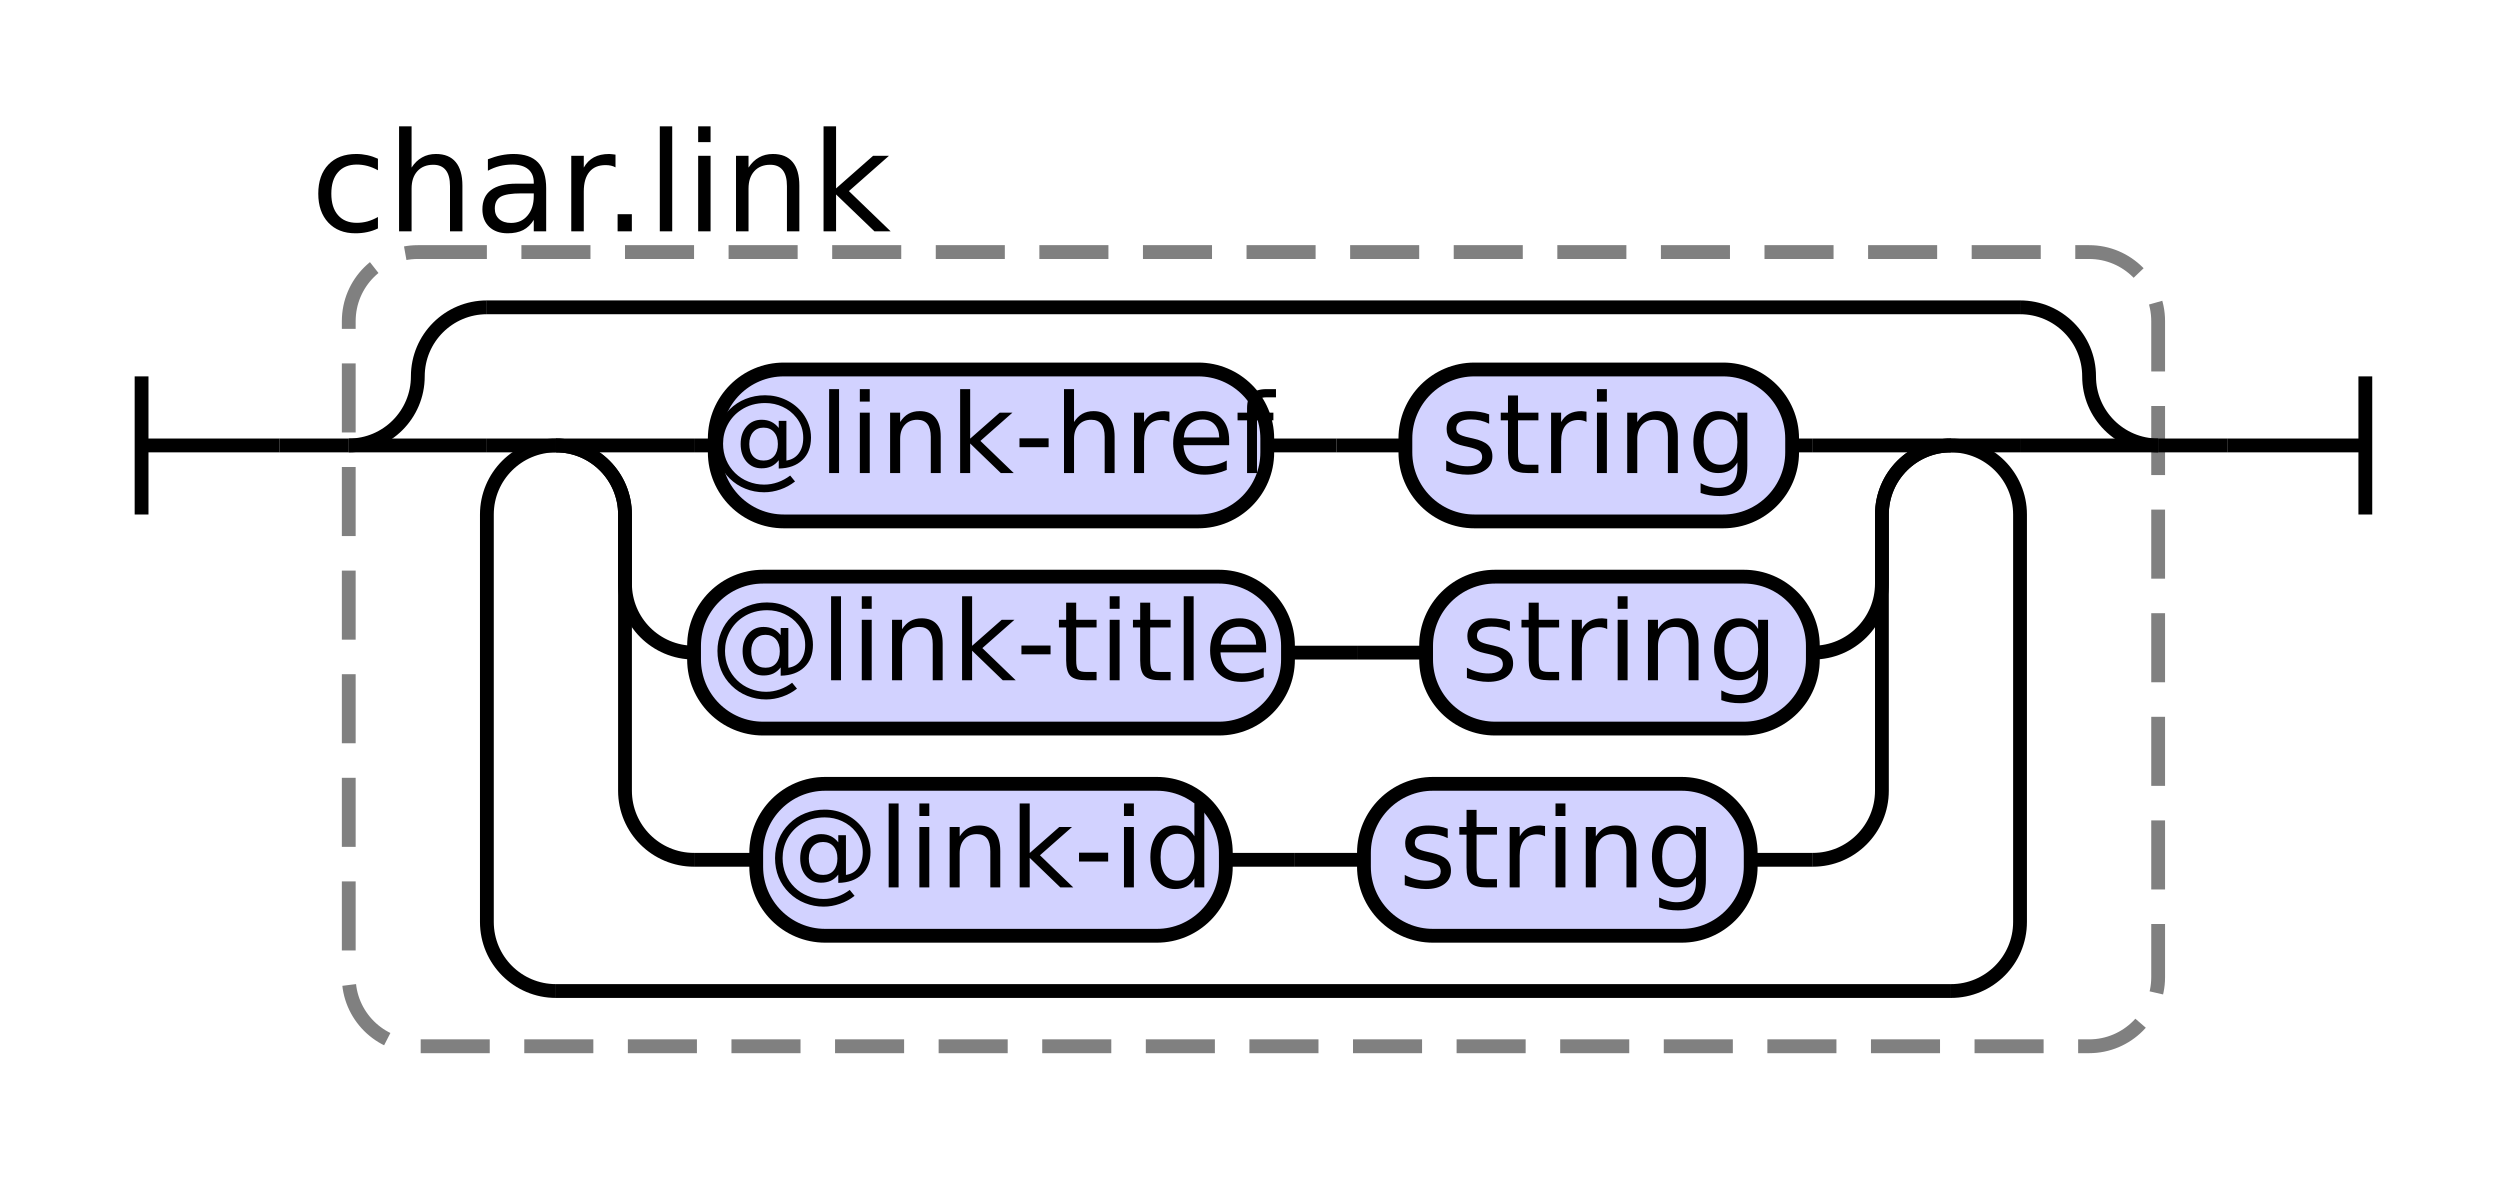
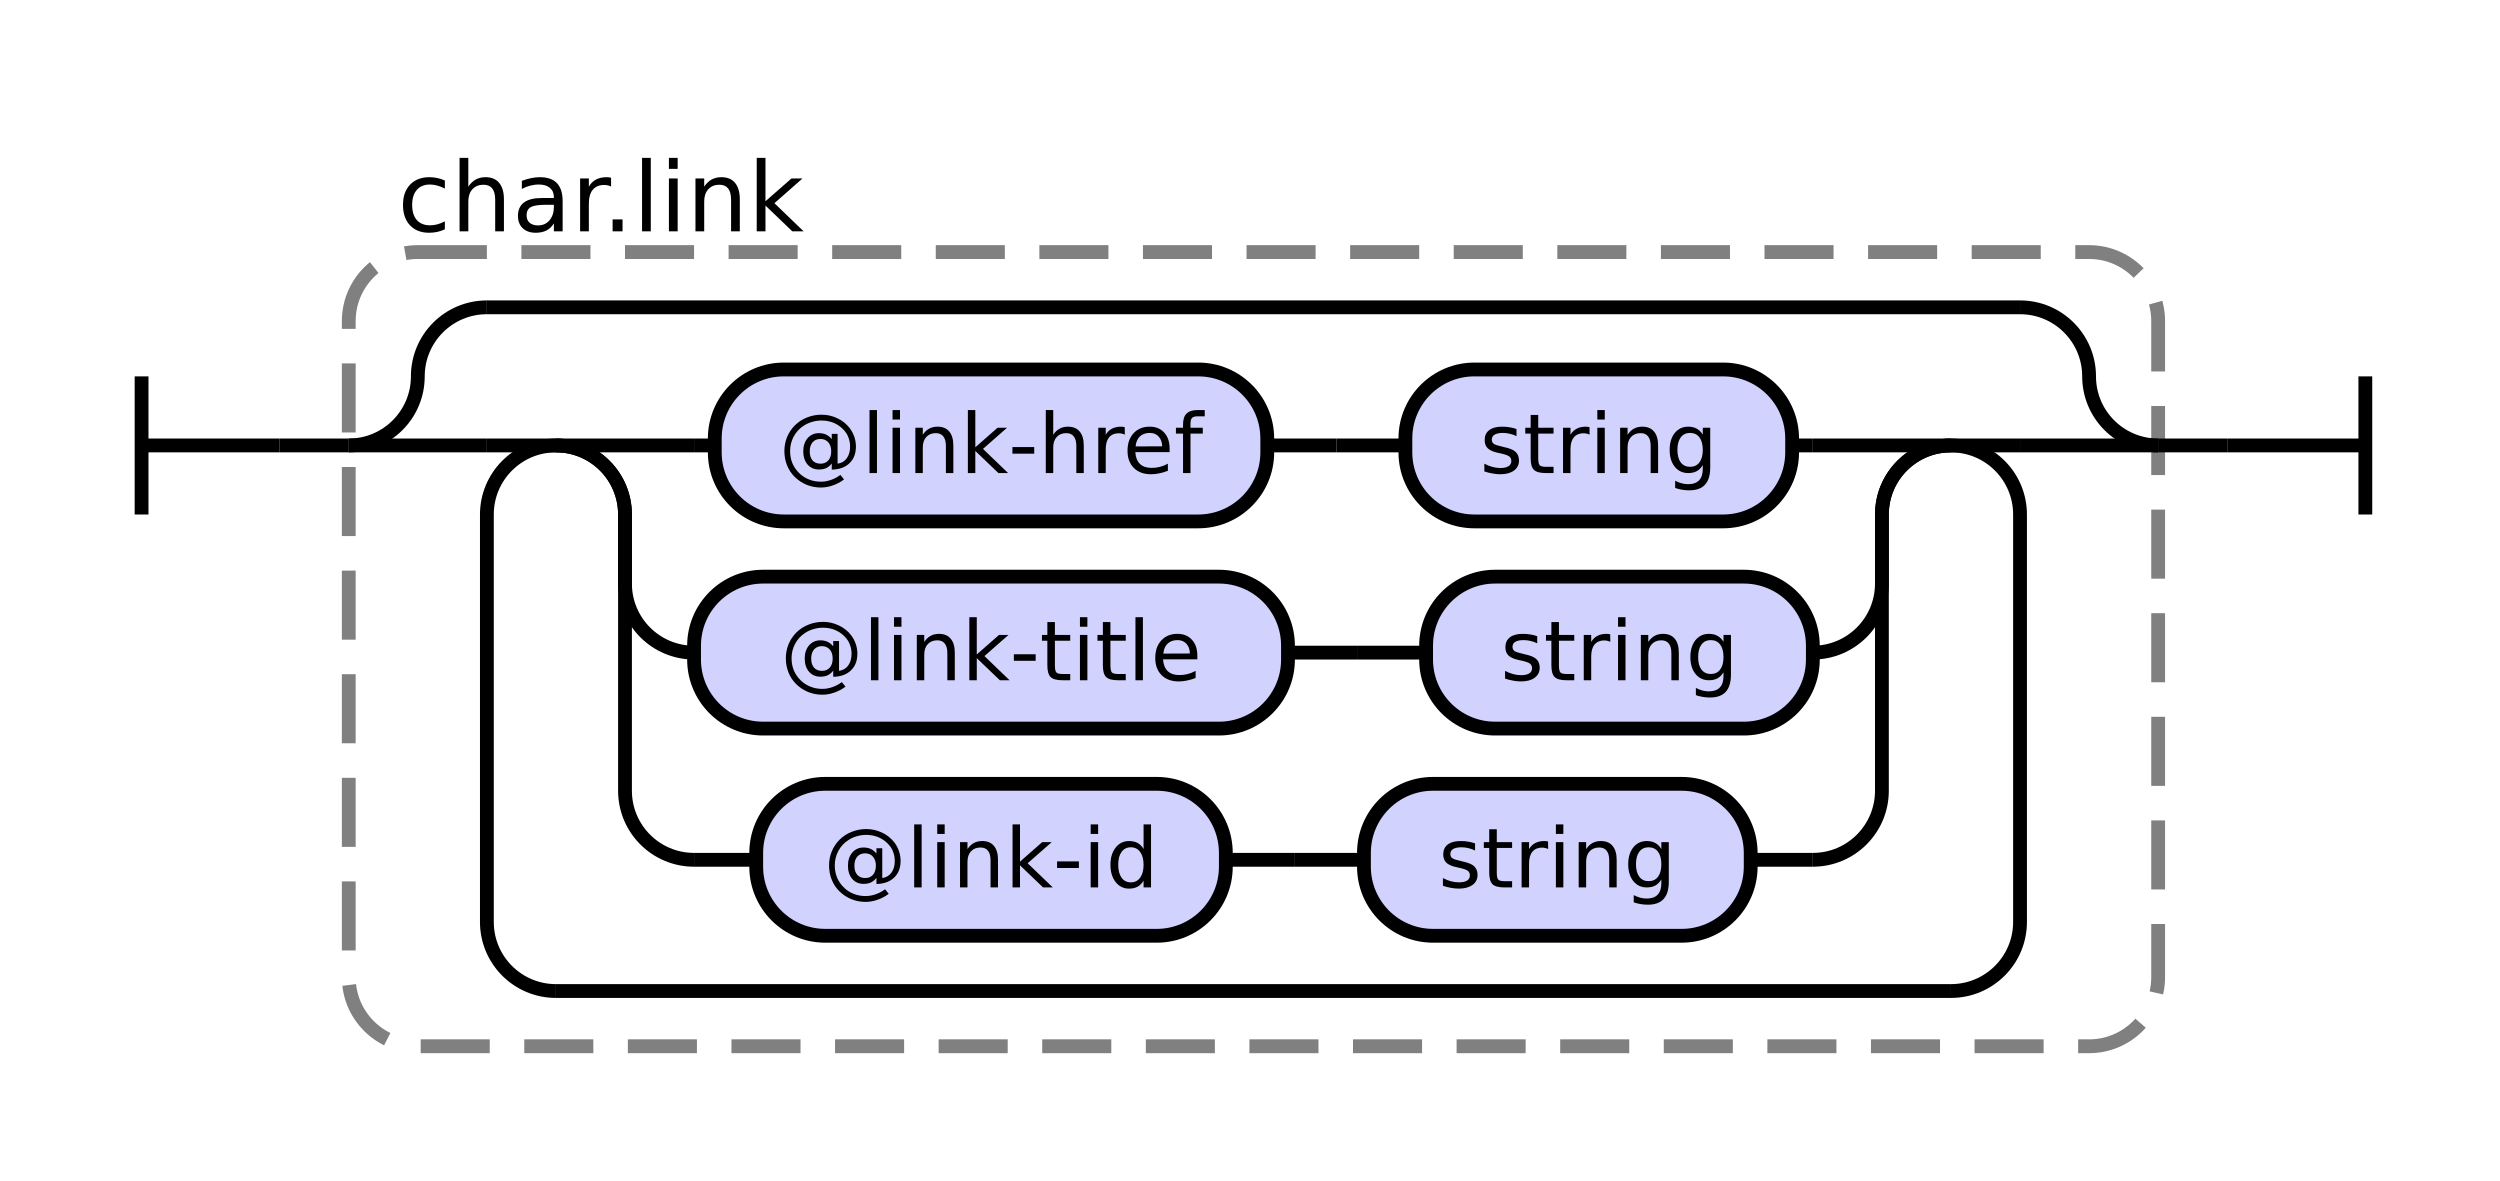
- <svg xmlns="http://www.w3.org/2000/svg" class="railroad-diagram" height="171" viewBox="0 0 362 171" width="362">
+ <svg xmlns="http://www.w3.org/2000/svg" class="railroad-diagram" height="171" viewBox="0 0 362.0 171" width="362.0">
  <g transform="translate(.5 .5)">
    <style>/*  */
    svg.railroad-diagram {
        background-color:hsl(30,20%,95%);
    }
    svg.railroad-diagram path {
        stroke-width: 2;
        stroke: black;
        fill: none;
    }
    svg.railroad-diagram text {
-         font-size: 12pt;
+         font-size: 12px;
        text-anchor: middle;
        font-family: DejaVu Sans;
    }
    svg.railroad-diagram text.label {
        text-anchor:start;
    }
    svg.railroad-diagram text.comment {
        font-family: DejaVu Sans;
-         font-size: 15pt;
+         font-size: 14px;
    }
    svg.railroad-diagram rect{
        stroke-width: 2;
        stroke:black;
        fill: rgb(210, 210, 255);
    }
    svg.railroad-diagram rect.group-box {
        stroke: gray;
        stroke-dasharray: 10 5;
        fill: none;
    }
    .terminal {
        font-family: DejaVu Sans;
    }

/*  */
</style>
    <g>
      <path d="M 20 54 v 20 m 0 -10 h 20" />
    </g>
    <path d="M 40 64 h 10" />
    <g>
      <path d="M 50 64 h 0.0" />
      <path d="M 312.0 64 h 0.0" />
-       <rect class="group-box" height="115" rx="10" ry="10" width="262" x="50.0" y="36" />
+       <rect class="group-box" height="115" rx="10" ry="10" width="262.0" x="50.0" y="36" />
      <g>
        <path d="M 50.0 64 h 0.0" />
        <path d="M 312.0 64 h 0.0" />
        <path d="M 50.0 64 a 10 10 0 0 0 10 -10 v 0 a 10 10 0 0 1 10 -10" />
        <g>
-           <path d="M 70.0 44 h 222" />
+           <path d="M 70.0 44 h 222.0" />
        </g>
        <path d="M 292.0 44 a 10 10 0 0 1 10 10 v 0 a 10 10 0 0 0 10 10" />
        <path d="M 50.0 64 h 20" />
        <g>
          <path d="M 70.0 64 h 0.0" />
          <path d="M 292.0 64 h 0.0" />
          <path d="M 70.0 64 h 10" />
          <g>
            <path d="M 80.0 64 h 0.0" />
            <path d="M 282.0 64 h 0.0" />
            <path d="M 80.0 64 h 20" />
            <g>
              <path d="M 100.0 64 h 3.0" />
              <path d="M 259.0 64 h 3.0" />
              <g class="terminal ">
                <path d="M 103.0 64 h 0.0" />
                <path d="M 183.0 64 h 0.0" />
-                 <rect height="22" rx="10" ry="10" width="80" x="103.0" y="53" />
+                 <rect height="22" rx="10" ry="10" width="80.0" x="103.0" y="53" />
                <text x="143.0" y="68">@link-href</text>
              </g>
              <path d="M 183.0 64 h 10" />
              <path d="M 193.0 64 h 10" />
              <g class="terminal ">
                <path d="M 203.0 64 h 0.0" />
                <path d="M 259.0 64 h 0.0" />
-                 <rect height="22" rx="10" ry="10" width="56" x="203.0" y="53" />
+                 <rect height="22" rx="10" ry="10" width="56.0" x="203.0" y="53" />
                <text x="231.0" y="68">string</text>
              </g>
            </g>
            <path d="M 262.0 64 h 20" />
            <path d="M 80.0 64 a 10 10 0 0 1 10 10 v 10 a 10 10 0 0 0 10 10" />
            <g>
              <path d="M 100.0 94 h 0.0" />
              <path d="M 262.0 94 h 0.0" />
              <g class="terminal ">
                <path d="M 100.0 94 h 0.0" />
                <path d="M 186.0 94 h 0.0" />
-                 <rect height="22" rx="10" ry="10" width="86" x="100.0" y="83" />
+                 <rect height="22" rx="10" ry="10" width="86.0" x="100.0" y="83" />
                <text x="143.0" y="98">@link-title</text>
              </g>
              <path d="M 186.0 94 h 10" />
              <path d="M 196.0 94 h 10" />
              <g class="terminal ">
                <path d="M 206.0 94 h 0.0" />
                <path d="M 262.0 94 h 0.0" />
-                 <rect height="22" rx="10" ry="10" width="56" x="206.0" y="83" />
+                 <rect height="22" rx="10" ry="10" width="56.0" x="206.0" y="83" />
                <text x="234.0" y="98">string</text>
              </g>
            </g>
            <path d="M 262.0 94 a 10 10 0 0 0 10 -10 v -10 a 10 10 0 0 1 10 -10" />
            <path d="M 80.0 64 a 10 10 0 0 1 10 10 v 40 a 10 10 0 0 0 10 10" />
            <g>
              <path d="M 100.0 124 h 9.0" />
              <path d="M 253.0 124 h 9.0" />
              <g class="terminal ">
                <path d="M 109.0 124 h 0.0" />
                <path d="M 177.0 124 h 0.0" />
-                 <rect height="22" rx="10" ry="10" width="68" x="109.0" y="113" />
+                 <rect height="22" rx="10" ry="10" width="68.0" x="109.0" y="113" />
                <text x="143.0" y="128">@link-id</text>
              </g>
              <path d="M 177.0 124 h 10" />
              <path d="M 187.0 124 h 10" />
              <g class="terminal ">
                <path d="M 197.0 124 h 0.0" />
                <path d="M 253.0 124 h 0.0" />
-                 <rect height="22" rx="10" ry="10" width="56" x="197.0" y="113" />
+                 <rect height="22" rx="10" ry="10" width="56.0" x="197.0" y="113" />
                <text x="225.0" y="128">string</text>
              </g>
            </g>
            <path d="M 262.0 124 a 10 10 0 0 0 10 -10 v -40 a 10 10 0 0 1 10 -10" />
          </g>
          <path d="M 282.0 64 h 10" />
          <path d="M 80.0 64 a 10 10 0 0 0 -10 10 v 59 a 10 10 0 0 0 10 10" />
          <g>
-             <path d="M 80.0 143 h 202" />
+             <path d="M 80.0 143 h 202.0" />
          </g>
          <path d="M 282.0 143 a 10 10 0 0 0 10 -10 v -59 a 10 10 0 0 0 -10 -10" />
        </g>
        <path d="M 292.0 64 h 20" />
      </g>
      <g class="non-terminal ">
        <path d="M 50.0 28 h 0.0" />
        <path d="M 123.0 28 h 0.0" />
        <text class="comment" x="86.5" y="33">char.link</text>
      </g>
    </g>
-     <path d="M 312 64 h 10" />
-     <path d="M 322 64 h 20 m 0 -10 v 20" />
+     <path d="M 312.0 64 h 10" />
+     <path d="M 322.0 64 h 20 m 0 -10 v 20" />
  </g>
</svg>
